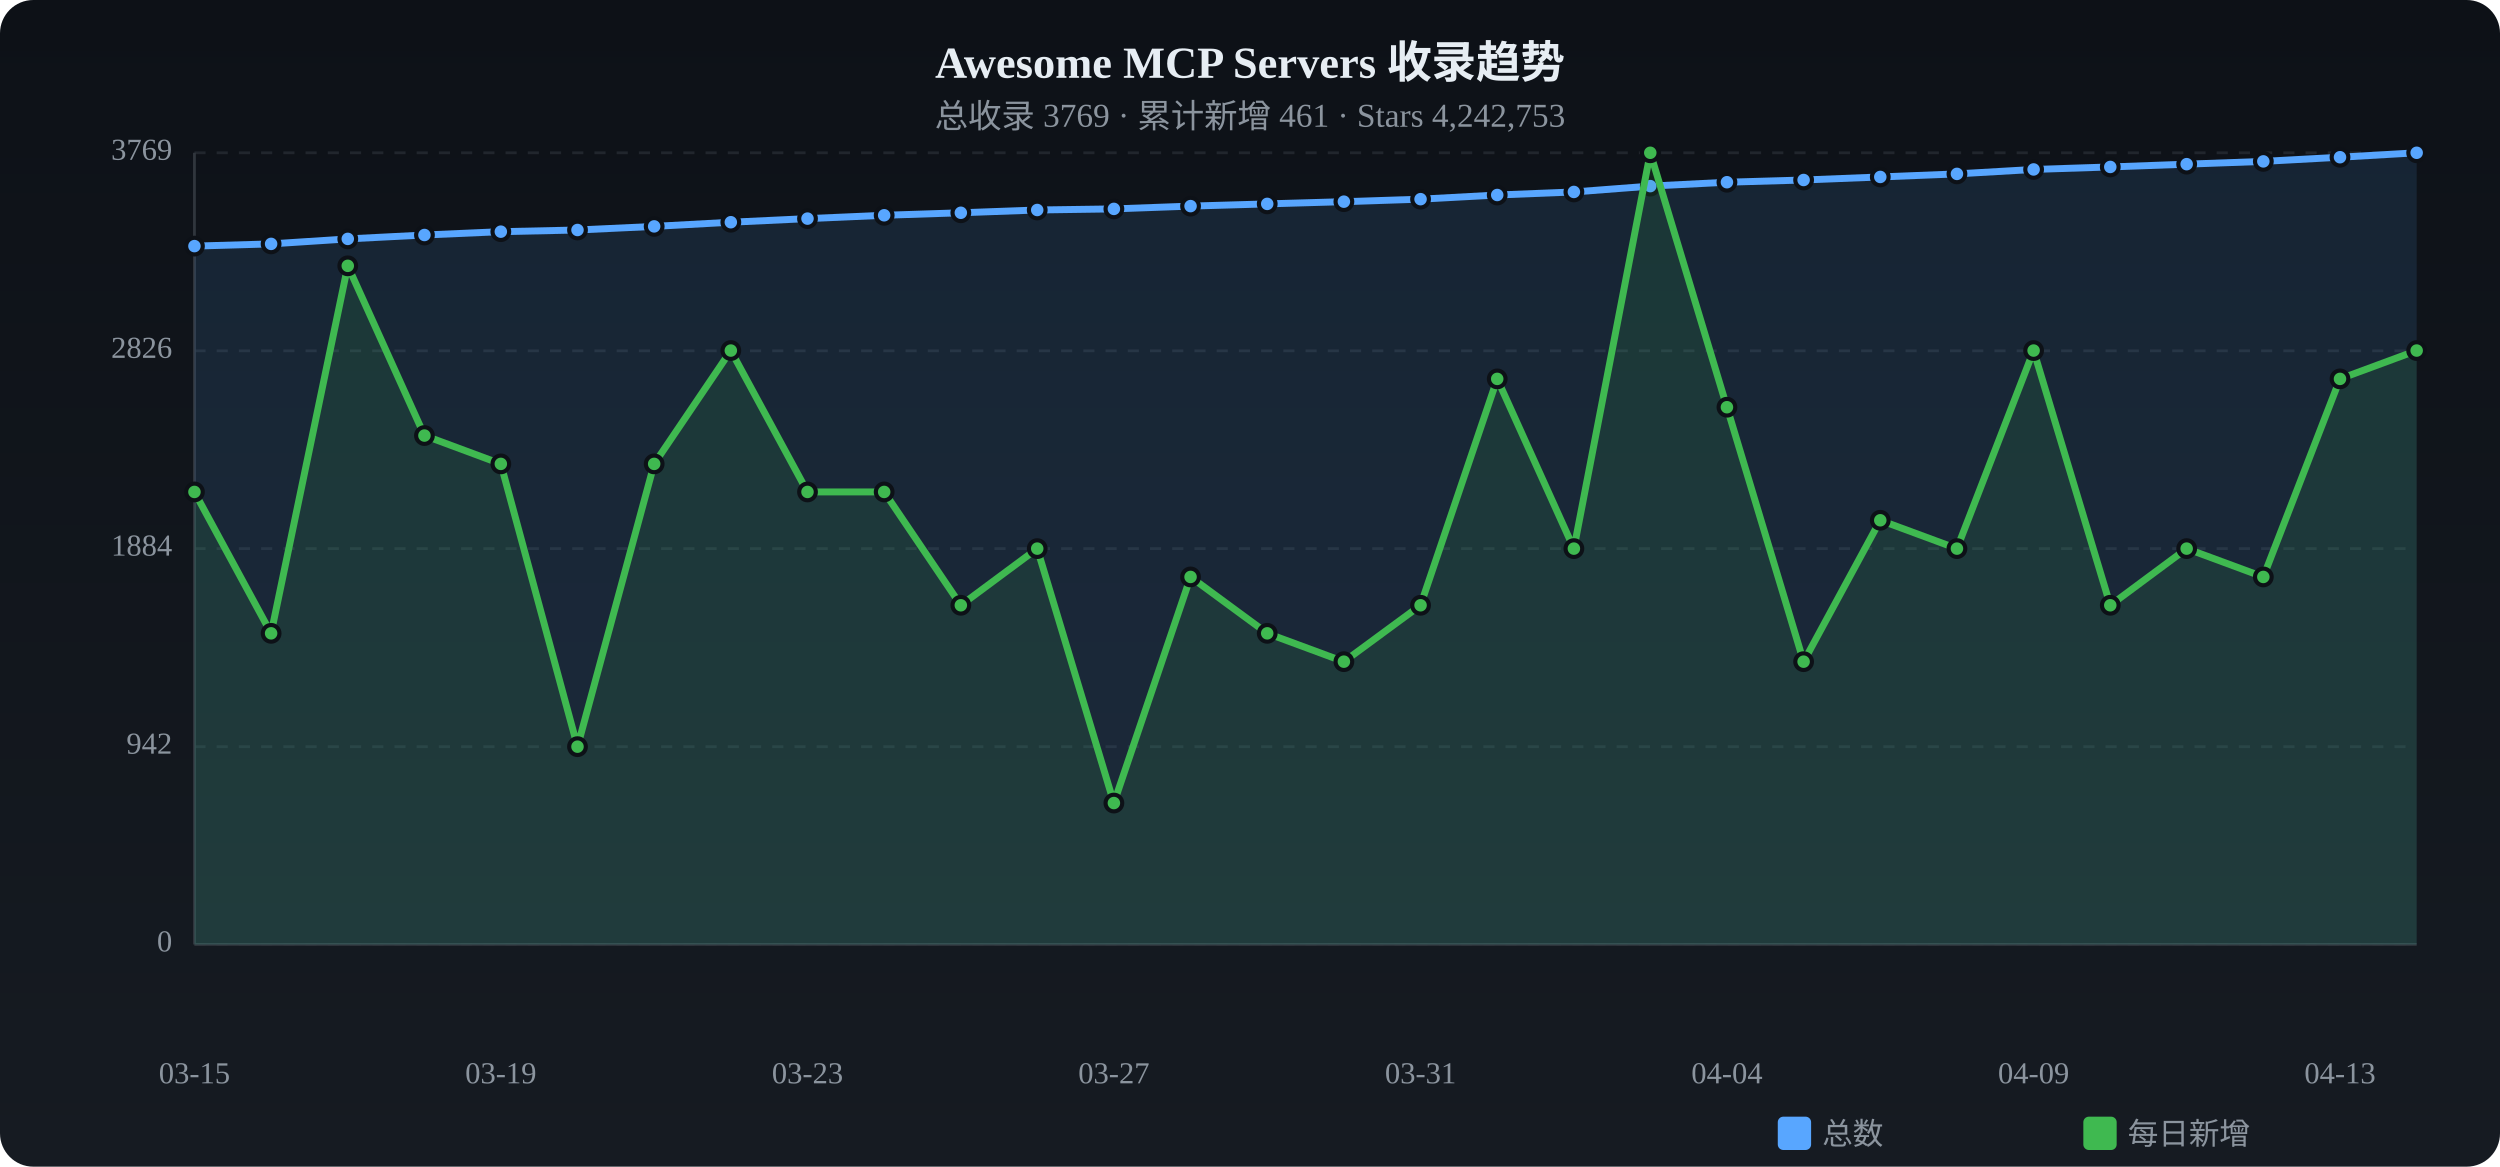
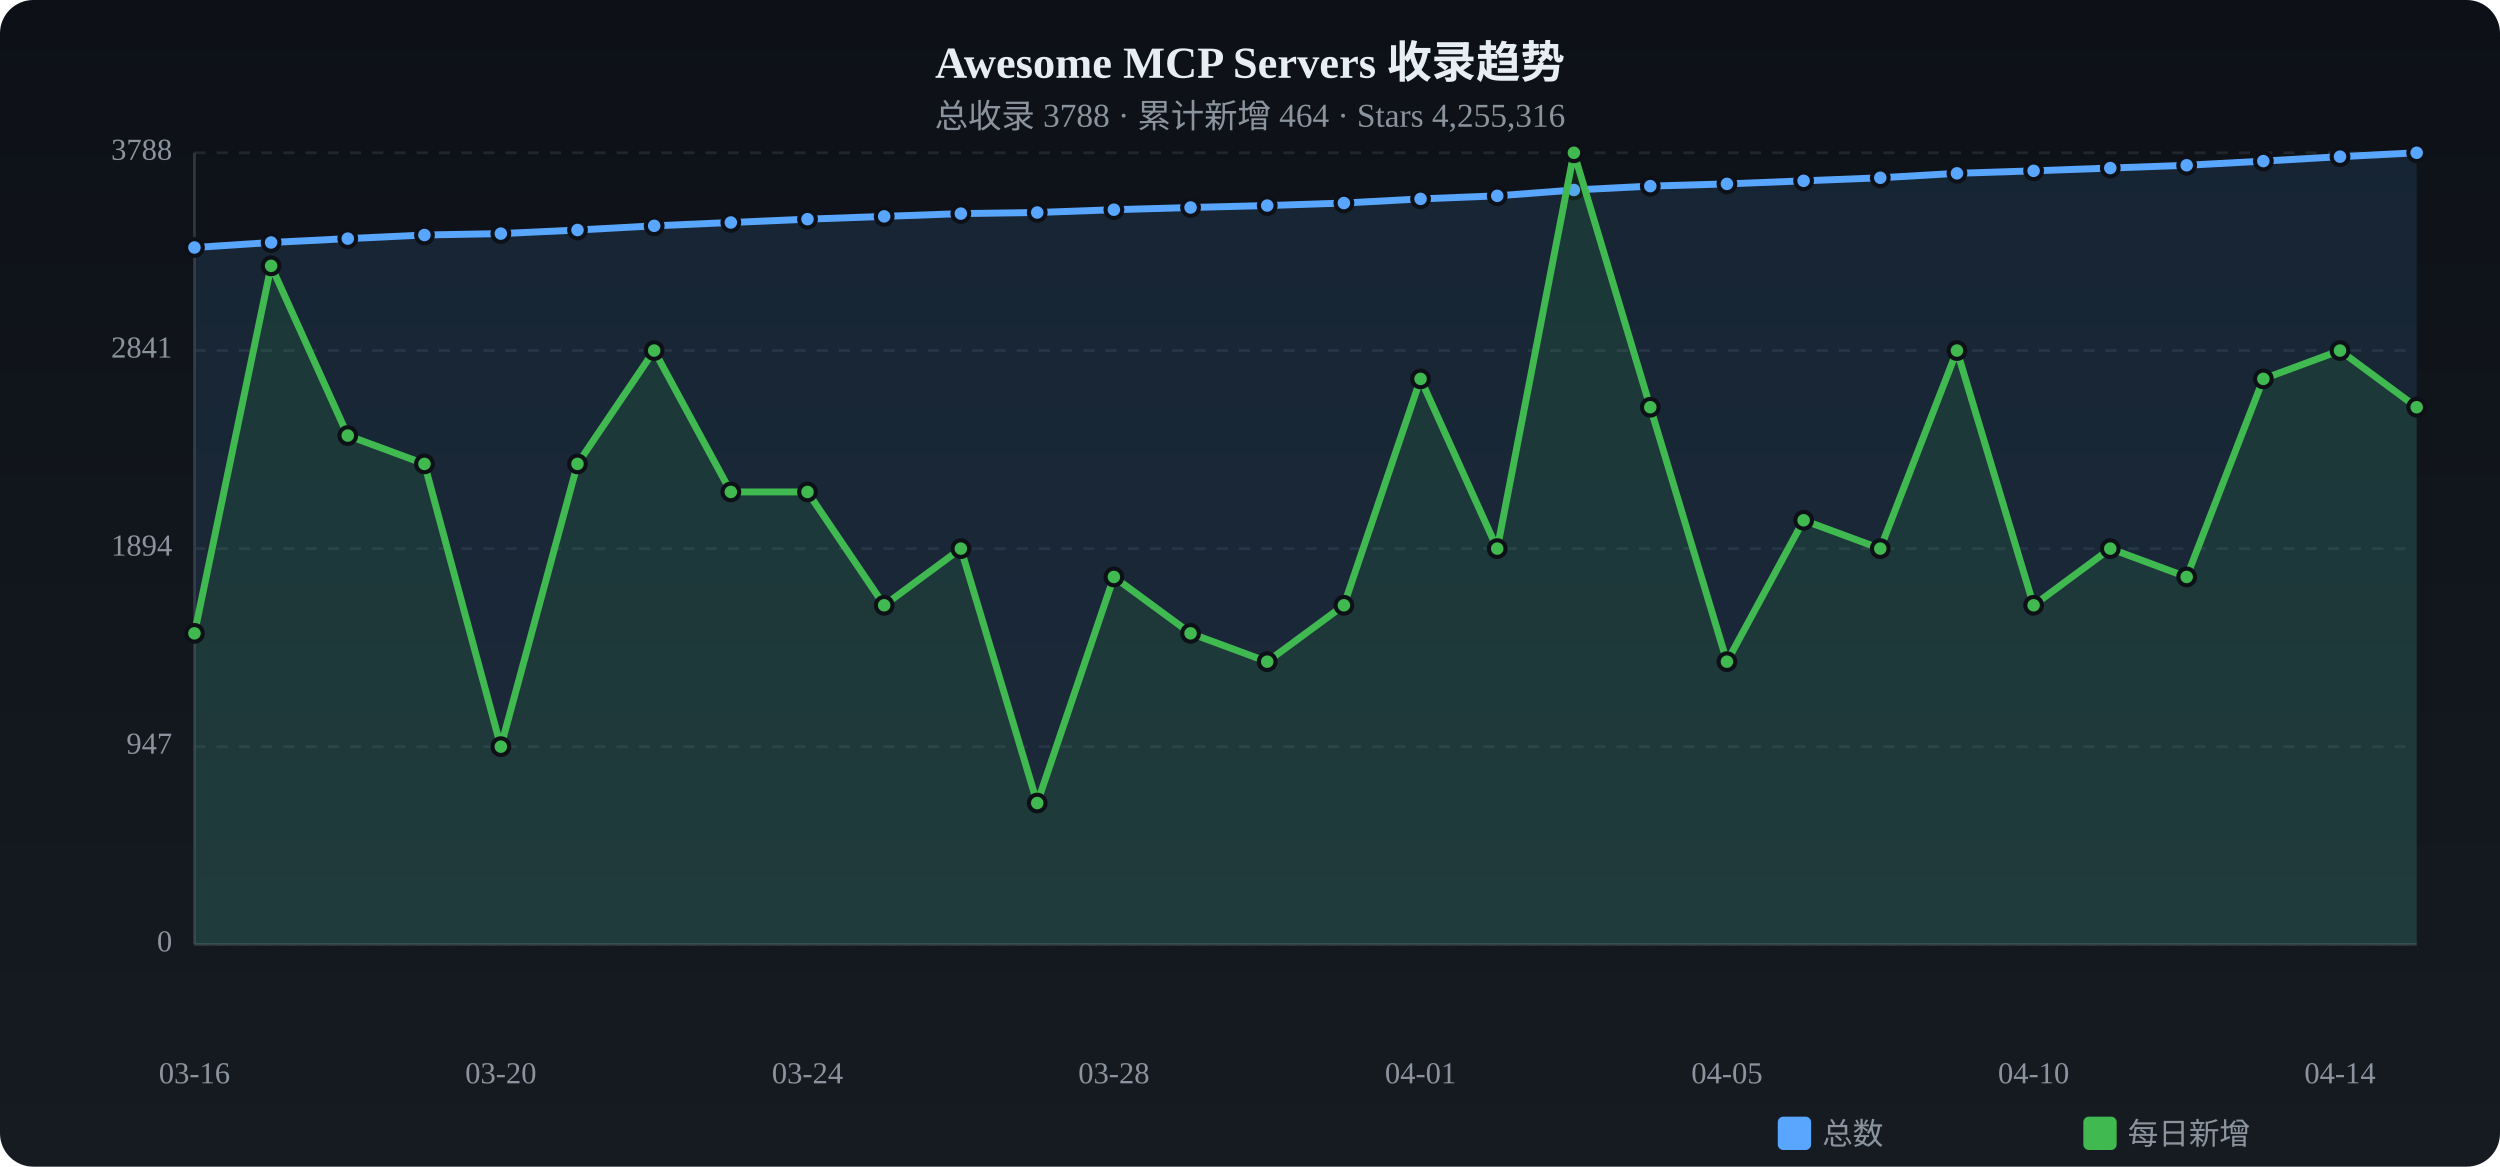
<svg xmlns="http://www.w3.org/2000/svg" viewBox="0 0 900 420" width="900" height="420">
  <defs>
    <linearGradient id="tbg" x1="0%" y1="0%" x2="0%" y2="100%">
      <stop offset="0%" stop-color="#0d1117" />
      <stop offset="100%" stop-color="#161b22" />
    </linearGradient>
  </defs>
  <rect width="900" height="420" rx="12" fill="url(#tbg)" />
  <text x="450.0" y="28" text-anchor="middle" fill="#e6edf3" font-size="16" font-weight="bold">Awesome MCP Servers 收录趋势</text>
-   <text x="450.0" y="46" text-anchor="middle" fill="#8b949e" font-size="12">总收录 3769 · 累计新增 461 · Stars 4,242,753</text>
+   <text x="450.0" y="46" text-anchor="middle" fill="#8b949e" font-size="12">总收录 3788 · 累计新增 464 · Stars 4,255,316</text>
  <text x="62" y="340.0" text-anchor="end" fill="#8b949e" font-size="11" dominant-baseline="middle">0</text>
  <line x1="70" y1="340.0" x2="870" y2="340.0" stroke="#21262d" stroke-dasharray="4 4" />
-   <text x="62" y="268.8" text-anchor="end" fill="#8b949e" font-size="11" dominant-baseline="middle">942</text>
+   <text x="62" y="268.8" text-anchor="end" fill="#8b949e" font-size="11" dominant-baseline="middle">947</text>
  <line x1="70" y1="268.8" x2="870" y2="268.8" stroke="#21262d" stroke-dasharray="4 4" />
-   <text x="62" y="197.5" text-anchor="end" fill="#8b949e" font-size="11" dominant-baseline="middle">1884</text>
+   <text x="62" y="197.5" text-anchor="end" fill="#8b949e" font-size="11" dominant-baseline="middle">1894</text>
  <line x1="70" y1="197.5" x2="870" y2="197.5" stroke="#21262d" stroke-dasharray="4 4" />
-   <text x="62" y="126.3" text-anchor="end" fill="#8b949e" font-size="11" dominant-baseline="middle">2826</text>
-   <line x1="70" y1="126.3" x2="870" y2="126.3" stroke="#21262d" stroke-dasharray="4 4" />
-   <text x="62" y="55.0" text-anchor="end" fill="#8b949e" font-size="11" dominant-baseline="middle">3769</text>
+   <text x="62" y="126.2" text-anchor="end" fill="#8b949e" font-size="11" dominant-baseline="middle">2841</text>
+   <line x1="70" y1="126.2" x2="870" y2="126.2" stroke="#21262d" stroke-dasharray="4 4" />
+   <text x="62" y="55.0" text-anchor="end" fill="#8b949e" font-size="11" dominant-baseline="middle">3788</text>
  <line x1="70" y1="55.0" x2="870" y2="55.0" stroke="#21262d" stroke-dasharray="4 4" />
  <line x1="70" y1="55" x2="70" y2="340" stroke="#30363d" />
  <line x1="70" y1="340" x2="870" y2="340" stroke="#30363d" />
-   <path d="M70.0,88.6 L97.6,87.8 L125.2,86.0 L152.8,84.6 L180.3,83.4 L207.9,82.8 L235.5,81.5 L263.1,80.0 L290.7,78.7 L318.3,77.5 L345.9,76.6 L373.4,75.6 L401.0,75.2 L428.6,74.2 L456.2,73.4 L483.8,72.6 L511.4,71.7 L539.0,70.2 L566.6,69.1 L594.1,67.0 L621.7,65.6 L649.3,64.8 L676.9,63.7 L704.5,62.6 L732.1,61.0 L759.7,60.1 L787.2,59.1 L814.8,58.1 L842.4,56.6 L870.0,55.0 L870.0,340 L70.0,340 Z" fill="#58a6ff" opacity="0.12" />
-   <polyline points="70.0,88.6 97.6,87.8 125.2,86.0 152.8,84.6 180.3,83.4 207.9,82.8 235.5,81.5 263.1,80.0 290.7,78.7 318.3,77.5 345.9,76.6 373.4,75.6 401.0,75.2 428.6,74.2 456.2,73.4 483.8,72.6 511.4,71.7 539.0,70.2 566.6,69.1 594.1,67.0 621.7,65.6 649.3,64.8 676.9,63.7 704.5,62.6 732.1,61.0 759.7,60.1 787.2,59.1 814.8,58.1 842.4,56.6 870.0,55.0" fill="none" stroke="#58a6ff" stroke-width="2.5" stroke-linecap="round" stroke-linejoin="round" />
-   <circle cx="70.0" cy="88.6" r="3" fill="#58a6ff" stroke="#0d1117" stroke-width="1.5" />
-   <circle cx="97.6" cy="87.8" r="3" fill="#58a6ff" stroke="#0d1117" stroke-width="1.5" />
-   <circle cx="125.2" cy="86.0" r="3" fill="#58a6ff" stroke="#0d1117" stroke-width="1.5" />
+   <path d="M70.0,89.1 L97.6,87.3 L125.2,85.9 L152.8,84.6 L180.3,84.1 L207.9,82.8 L235.5,81.3 L263.1,80.1 L290.7,78.9 L318.3,77.9 L345.9,76.9 L373.4,76.5 L401.0,75.5 L428.6,74.7 L456.2,74.0 L483.8,73.1 L511.4,71.6 L539.0,70.5 L566.6,68.4 L594.1,67.0 L621.7,66.2 L649.3,65.1 L676.9,64.0 L704.5,62.4 L732.1,61.5 L759.7,60.5 L787.2,59.5 L814.8,58.0 L842.4,56.4 L870.0,55.0 L870.0,340 L70.0,340 Z" fill="#58a6ff" opacity="0.12" />
+   <polyline points="70.0,89.1 97.6,87.3 125.2,85.9 152.8,84.6 180.3,84.1 207.9,82.8 235.5,81.3 263.1,80.1 290.7,78.9 318.3,77.9 345.9,76.9 373.4,76.5 401.0,75.5 428.6,74.7 456.2,74.0 483.8,73.1 511.4,71.6 539.0,70.5 566.6,68.4 594.1,67.0 621.7,66.2 649.3,65.1 676.9,64.0 704.5,62.4 732.1,61.5 759.7,60.5 787.2,59.5 814.8,58.0 842.4,56.4 870.0,55.0" fill="none" stroke="#58a6ff" stroke-width="2.5" stroke-linecap="round" stroke-linejoin="round" />
+   <circle cx="70.0" cy="89.1" r="3" fill="#58a6ff" stroke="#0d1117" stroke-width="1.5" />
+   <circle cx="97.6" cy="87.3" r="3" fill="#58a6ff" stroke="#0d1117" stroke-width="1.5" />
+   <circle cx="125.2" cy="85.9" r="3" fill="#58a6ff" stroke="#0d1117" stroke-width="1.5" />
  <circle cx="152.8" cy="84.6" r="3" fill="#58a6ff" stroke="#0d1117" stroke-width="1.5" />
-   <circle cx="180.3" cy="83.4" r="3" fill="#58a6ff" stroke="#0d1117" stroke-width="1.5" />
+   <circle cx="180.3" cy="84.1" r="3" fill="#58a6ff" stroke="#0d1117" stroke-width="1.5" />
  <circle cx="207.9" cy="82.8" r="3" fill="#58a6ff" stroke="#0d1117" stroke-width="1.5" />
-   <circle cx="235.5" cy="81.5" r="3" fill="#58a6ff" stroke="#0d1117" stroke-width="1.5" />
-   <circle cx="263.1" cy="80.0" r="3" fill="#58a6ff" stroke="#0d1117" stroke-width="1.5" />
-   <circle cx="290.7" cy="78.7" r="3" fill="#58a6ff" stroke="#0d1117" stroke-width="1.5" />
-   <circle cx="318.3" cy="77.5" r="3" fill="#58a6ff" stroke="#0d1117" stroke-width="1.5" />
-   <circle cx="345.9" cy="76.6" r="3" fill="#58a6ff" stroke="#0d1117" stroke-width="1.5" />
-   <circle cx="373.4" cy="75.6" r="3" fill="#58a6ff" stroke="#0d1117" stroke-width="1.5" />
-   <circle cx="401.0" cy="75.2" r="3" fill="#58a6ff" stroke="#0d1117" stroke-width="1.5" />
-   <circle cx="428.6" cy="74.2" r="3" fill="#58a6ff" stroke="#0d1117" stroke-width="1.5" />
-   <circle cx="456.2" cy="73.4" r="3" fill="#58a6ff" stroke="#0d1117" stroke-width="1.5" />
-   <circle cx="483.8" cy="72.6" r="3" fill="#58a6ff" stroke="#0d1117" stroke-width="1.5" />
-   <circle cx="511.4" cy="71.7" r="3" fill="#58a6ff" stroke="#0d1117" stroke-width="1.5" />
-   <circle cx="539.0" cy="70.2" r="3" fill="#58a6ff" stroke="#0d1117" stroke-width="1.5" />
-   <circle cx="566.6" cy="69.1" r="3" fill="#58a6ff" stroke="#0d1117" stroke-width="1.5" />
+   <circle cx="235.5" cy="81.3" r="3" fill="#58a6ff" stroke="#0d1117" stroke-width="1.5" />
+   <circle cx="263.1" cy="80.1" r="3" fill="#58a6ff" stroke="#0d1117" stroke-width="1.5" />
+   <circle cx="290.7" cy="78.9" r="3" fill="#58a6ff" stroke="#0d1117" stroke-width="1.5" />
+   <circle cx="318.3" cy="77.9" r="3" fill="#58a6ff" stroke="#0d1117" stroke-width="1.5" />
+   <circle cx="345.9" cy="76.9" r="3" fill="#58a6ff" stroke="#0d1117" stroke-width="1.5" />
+   <circle cx="373.4" cy="76.5" r="3" fill="#58a6ff" stroke="#0d1117" stroke-width="1.5" />
+   <circle cx="401.0" cy="75.5" r="3" fill="#58a6ff" stroke="#0d1117" stroke-width="1.5" />
+   <circle cx="428.6" cy="74.7" r="3" fill="#58a6ff" stroke="#0d1117" stroke-width="1.5" />
+   <circle cx="456.2" cy="74.0" r="3" fill="#58a6ff" stroke="#0d1117" stroke-width="1.5" />
+   <circle cx="483.8" cy="73.1" r="3" fill="#58a6ff" stroke="#0d1117" stroke-width="1.5" />
+   <circle cx="511.4" cy="71.6" r="3" fill="#58a6ff" stroke="#0d1117" stroke-width="1.5" />
+   <circle cx="539.0" cy="70.5" r="3" fill="#58a6ff" stroke="#0d1117" stroke-width="1.5" />
+   <circle cx="566.6" cy="68.4" r="3" fill="#58a6ff" stroke="#0d1117" stroke-width="1.5" />
  <circle cx="594.1" cy="67.0" r="3" fill="#58a6ff" stroke="#0d1117" stroke-width="1.5" />
-   <circle cx="621.7" cy="65.6" r="3" fill="#58a6ff" stroke="#0d1117" stroke-width="1.5" />
-   <circle cx="649.3" cy="64.8" r="3" fill="#58a6ff" stroke="#0d1117" stroke-width="1.5" />
-   <circle cx="676.9" cy="63.7" r="3" fill="#58a6ff" stroke="#0d1117" stroke-width="1.5" />
-   <circle cx="704.5" cy="62.6" r="3" fill="#58a6ff" stroke="#0d1117" stroke-width="1.5" />
-   <circle cx="732.1" cy="61.0" r="3" fill="#58a6ff" stroke="#0d1117" stroke-width="1.5" />
-   <circle cx="759.7" cy="60.1" r="3" fill="#58a6ff" stroke="#0d1117" stroke-width="1.5" />
-   <circle cx="787.2" cy="59.1" r="3" fill="#58a6ff" stroke="#0d1117" stroke-width="1.5" />
-   <circle cx="814.8" cy="58.1" r="3" fill="#58a6ff" stroke="#0d1117" stroke-width="1.5" />
-   <circle cx="842.4" cy="56.6" r="3" fill="#58a6ff" stroke="#0d1117" stroke-width="1.5" />
+   <circle cx="621.7" cy="66.2" r="3" fill="#58a6ff" stroke="#0d1117" stroke-width="1.5" />
+   <circle cx="649.3" cy="65.1" r="3" fill="#58a6ff" stroke="#0d1117" stroke-width="1.5" />
+   <circle cx="676.9" cy="64.0" r="3" fill="#58a6ff" stroke="#0d1117" stroke-width="1.5" />
+   <circle cx="704.5" cy="62.4" r="3" fill="#58a6ff" stroke="#0d1117" stroke-width="1.5" />
+   <circle cx="732.1" cy="61.5" r="3" fill="#58a6ff" stroke="#0d1117" stroke-width="1.5" />
+   <circle cx="759.7" cy="60.5" r="3" fill="#58a6ff" stroke="#0d1117" stroke-width="1.5" />
+   <circle cx="787.2" cy="59.5" r="3" fill="#58a6ff" stroke="#0d1117" stroke-width="1.5" />
+   <circle cx="814.8" cy="58.0" r="3" fill="#58a6ff" stroke="#0d1117" stroke-width="1.5" />
+   <circle cx="842.4" cy="56.4" r="3" fill="#58a6ff" stroke="#0d1117" stroke-width="1.5" />
  <circle cx="870.0" cy="55.0" r="3" fill="#58a6ff" stroke="#0d1117" stroke-width="1.5" />
-   <path d="M70.0,177.1 L97.6,228.0 L125.2,95.7 L152.8,156.8 L180.3,167.0 L207.9,268.8 L235.5,167.0 L263.1,126.2 L290.7,177.1 L318.3,177.1 L345.9,217.9 L373.4,197.5 L401.0,289.1 L428.6,207.7 L456.2,228.0 L483.8,238.2 L511.4,217.9 L539.0,136.4 L566.6,197.5 L594.1,55.0 L621.7,146.6 L649.3,238.2 L676.9,187.3 L704.5,197.5 L732.1,126.2 L759.7,217.9 L787.2,197.5 L814.8,207.7 L842.4,136.4 L870.0,126.2 L870.0,340 L70.0,340 Z" fill="#3fb950" opacity="0.12" />
-   <polyline points="70.0,177.1 97.6,228.0 125.2,95.7 152.8,156.8 180.3,167.0 207.9,268.8 235.5,167.0 263.1,126.2 290.7,177.1 318.3,177.1 345.9,217.9 373.4,197.5 401.0,289.1 428.6,207.7 456.2,228.0 483.8,238.2 511.4,217.9 539.0,136.4 566.6,197.5 594.1,55.0 621.7,146.6 649.3,238.2 676.9,187.3 704.5,197.5 732.1,126.2 759.7,217.9 787.2,197.5 814.8,207.7 842.4,136.4 870.0,126.2" fill="none" stroke="#3fb950" stroke-width="2.5" stroke-linecap="round" stroke-linejoin="round" />
-   <circle cx="70.0" cy="177.1" r="3" fill="#3fb950" stroke="#0d1117" stroke-width="1.5" />
-   <circle cx="97.6" cy="228.0" r="3" fill="#3fb950" stroke="#0d1117" stroke-width="1.5" />
-   <circle cx="125.2" cy="95.7" r="3" fill="#3fb950" stroke="#0d1117" stroke-width="1.5" />
-   <circle cx="152.8" cy="156.8" r="3" fill="#3fb950" stroke="#0d1117" stroke-width="1.5" />
-   <circle cx="180.3" cy="167.0" r="3" fill="#3fb950" stroke="#0d1117" stroke-width="1.5" />
-   <circle cx="207.9" cy="268.8" r="3" fill="#3fb950" stroke="#0d1117" stroke-width="1.5" />
-   <circle cx="235.5" cy="167.0" r="3" fill="#3fb950" stroke="#0d1117" stroke-width="1.5" />
-   <circle cx="263.1" cy="126.2" r="3" fill="#3fb950" stroke="#0d1117" stroke-width="1.5" />
+   <path d="M70.0,228.0 L97.6,95.7 L125.2,156.8 L152.8,167.0 L180.3,268.8 L207.9,167.0 L235.5,126.2 L263.1,177.1 L290.7,177.1 L318.3,217.9 L345.9,197.5 L373.4,289.1 L401.0,207.7 L428.6,228.0 L456.2,238.2 L483.8,217.9 L511.4,136.4 L539.0,197.5 L566.6,55.0 L594.1,146.6 L621.7,238.2 L649.3,187.3 L676.9,197.5 L704.5,126.2 L732.1,217.9 L759.7,197.5 L787.2,207.7 L814.8,136.4 L842.4,126.2 L870.0,146.6 L870.0,340 L70.0,340 Z" fill="#3fb950" opacity="0.12" />
+   <polyline points="70.0,228.0 97.6,95.7 125.2,156.8 152.8,167.0 180.3,268.8 207.9,167.0 235.5,126.2 263.1,177.1 290.7,177.1 318.3,217.9 345.9,197.5 373.4,289.1 401.0,207.7 428.6,228.0 456.2,238.2 483.8,217.9 511.4,136.4 539.0,197.5 566.6,55.0 594.1,146.6 621.7,238.2 649.3,187.3 676.9,197.5 704.5,126.2 732.1,217.9 759.7,197.5 787.2,207.7 814.8,136.4 842.4,126.2 870.0,146.6" fill="none" stroke="#3fb950" stroke-width="2.5" stroke-linecap="round" stroke-linejoin="round" />
+   <circle cx="70.0" cy="228.0" r="3" fill="#3fb950" stroke="#0d1117" stroke-width="1.5" />
+   <circle cx="97.6" cy="95.7" r="3" fill="#3fb950" stroke="#0d1117" stroke-width="1.5" />
+   <circle cx="125.2" cy="156.8" r="3" fill="#3fb950" stroke="#0d1117" stroke-width="1.5" />
+   <circle cx="152.8" cy="167.0" r="3" fill="#3fb950" stroke="#0d1117" stroke-width="1.5" />
+   <circle cx="180.3" cy="268.8" r="3" fill="#3fb950" stroke="#0d1117" stroke-width="1.5" />
+   <circle cx="207.9" cy="167.0" r="3" fill="#3fb950" stroke="#0d1117" stroke-width="1.5" />
+   <circle cx="235.5" cy="126.2" r="3" fill="#3fb950" stroke="#0d1117" stroke-width="1.5" />
+   <circle cx="263.1" cy="177.1" r="3" fill="#3fb950" stroke="#0d1117" stroke-width="1.5" />
  <circle cx="290.7" cy="177.1" r="3" fill="#3fb950" stroke="#0d1117" stroke-width="1.5" />
-   <circle cx="318.3" cy="177.1" r="3" fill="#3fb950" stroke="#0d1117" stroke-width="1.5" />
-   <circle cx="345.9" cy="217.9" r="3" fill="#3fb950" stroke="#0d1117" stroke-width="1.5" />
-   <circle cx="373.4" cy="197.5" r="3" fill="#3fb950" stroke="#0d1117" stroke-width="1.5" />
-   <circle cx="401.0" cy="289.1" r="3" fill="#3fb950" stroke="#0d1117" stroke-width="1.5" />
-   <circle cx="428.6" cy="207.7" r="3" fill="#3fb950" stroke="#0d1117" stroke-width="1.5" />
-   <circle cx="456.2" cy="228.0" r="3" fill="#3fb950" stroke="#0d1117" stroke-width="1.5" />
-   <circle cx="483.8" cy="238.2" r="3" fill="#3fb950" stroke="#0d1117" stroke-width="1.5" />
-   <circle cx="511.4" cy="217.9" r="3" fill="#3fb950" stroke="#0d1117" stroke-width="1.5" />
-   <circle cx="539.0" cy="136.4" r="3" fill="#3fb950" stroke="#0d1117" stroke-width="1.5" />
-   <circle cx="566.6" cy="197.5" r="3" fill="#3fb950" stroke="#0d1117" stroke-width="1.5" />
-   <circle cx="594.1" cy="55.0" r="3" fill="#3fb950" stroke="#0d1117" stroke-width="1.5" />
-   <circle cx="621.7" cy="146.6" r="3" fill="#3fb950" stroke="#0d1117" stroke-width="1.5" />
-   <circle cx="649.3" cy="238.2" r="3" fill="#3fb950" stroke="#0d1117" stroke-width="1.5" />
-   <circle cx="676.9" cy="187.3" r="3" fill="#3fb950" stroke="#0d1117" stroke-width="1.5" />
-   <circle cx="704.5" cy="197.5" r="3" fill="#3fb950" stroke="#0d1117" stroke-width="1.5" />
-   <circle cx="732.1" cy="126.2" r="3" fill="#3fb950" stroke="#0d1117" stroke-width="1.5" />
-   <circle cx="759.7" cy="217.9" r="3" fill="#3fb950" stroke="#0d1117" stroke-width="1.5" />
-   <circle cx="787.2" cy="197.5" r="3" fill="#3fb950" stroke="#0d1117" stroke-width="1.5" />
-   <circle cx="814.8" cy="207.7" r="3" fill="#3fb950" stroke="#0d1117" stroke-width="1.5" />
-   <circle cx="842.4" cy="136.4" r="3" fill="#3fb950" stroke="#0d1117" stroke-width="1.5" />
-   <circle cx="870.0" cy="126.2" r="3" fill="#3fb950" stroke="#0d1117" stroke-width="1.5" />
-   <text x="70.0" y="390" text-anchor="middle" fill="#8b949e" font-size="11">03-15</text>
-   <text x="180.3" y="390" text-anchor="middle" fill="#8b949e" font-size="11">03-19</text>
-   <text x="290.7" y="390" text-anchor="middle" fill="#8b949e" font-size="11">03-23</text>
-   <text x="401.0" y="390" text-anchor="middle" fill="#8b949e" font-size="11">03-27</text>
-   <text x="511.4" y="390" text-anchor="middle" fill="#8b949e" font-size="11">03-31</text>
-   <text x="621.7" y="390" text-anchor="middle" fill="#8b949e" font-size="11">04-04</text>
-   <text x="732.1" y="390" text-anchor="middle" fill="#8b949e" font-size="11">04-09</text>
-   <text x="842.4" y="390" text-anchor="middle" fill="#8b949e" font-size="11">04-13</text>
+   <circle cx="318.3" cy="217.9" r="3" fill="#3fb950" stroke="#0d1117" stroke-width="1.5" />
+   <circle cx="345.9" cy="197.5" r="3" fill="#3fb950" stroke="#0d1117" stroke-width="1.5" />
+   <circle cx="373.4" cy="289.1" r="3" fill="#3fb950" stroke="#0d1117" stroke-width="1.5" />
+   <circle cx="401.0" cy="207.7" r="3" fill="#3fb950" stroke="#0d1117" stroke-width="1.5" />
+   <circle cx="428.6" cy="228.0" r="3" fill="#3fb950" stroke="#0d1117" stroke-width="1.5" />
+   <circle cx="456.2" cy="238.2" r="3" fill="#3fb950" stroke="#0d1117" stroke-width="1.5" />
+   <circle cx="483.8" cy="217.9" r="3" fill="#3fb950" stroke="#0d1117" stroke-width="1.5" />
+   <circle cx="511.4" cy="136.4" r="3" fill="#3fb950" stroke="#0d1117" stroke-width="1.5" />
+   <circle cx="539.0" cy="197.5" r="3" fill="#3fb950" stroke="#0d1117" stroke-width="1.5" />
+   <circle cx="566.6" cy="55.0" r="3" fill="#3fb950" stroke="#0d1117" stroke-width="1.5" />
+   <circle cx="594.1" cy="146.6" r="3" fill="#3fb950" stroke="#0d1117" stroke-width="1.5" />
+   <circle cx="621.7" cy="238.2" r="3" fill="#3fb950" stroke="#0d1117" stroke-width="1.5" />
+   <circle cx="649.3" cy="187.3" r="3" fill="#3fb950" stroke="#0d1117" stroke-width="1.5" />
+   <circle cx="676.9" cy="197.5" r="3" fill="#3fb950" stroke="#0d1117" stroke-width="1.5" />
+   <circle cx="704.5" cy="126.2" r="3" fill="#3fb950" stroke="#0d1117" stroke-width="1.5" />
+   <circle cx="732.1" cy="217.9" r="3" fill="#3fb950" stroke="#0d1117" stroke-width="1.5" />
+   <circle cx="759.7" cy="197.5" r="3" fill="#3fb950" stroke="#0d1117" stroke-width="1.5" />
+   <circle cx="787.2" cy="207.7" r="3" fill="#3fb950" stroke="#0d1117" stroke-width="1.5" />
+   <circle cx="814.8" cy="136.4" r="3" fill="#3fb950" stroke="#0d1117" stroke-width="1.5" />
+   <circle cx="842.4" cy="126.2" r="3" fill="#3fb950" stroke="#0d1117" stroke-width="1.5" />
+   <circle cx="870.0" cy="146.6" r="3" fill="#3fb950" stroke="#0d1117" stroke-width="1.5" />
+   <text x="70.0" y="390" text-anchor="middle" fill="#8b949e" font-size="11">03-16</text>
+   <text x="180.3" y="390" text-anchor="middle" fill="#8b949e" font-size="11">03-20</text>
+   <text x="290.7" y="390" text-anchor="middle" fill="#8b949e" font-size="11">03-24</text>
+   <text x="401.0" y="390" text-anchor="middle" fill="#8b949e" font-size="11">03-28</text>
+   <text x="511.4" y="390" text-anchor="middle" fill="#8b949e" font-size="11">04-01</text>
+   <text x="621.7" y="390" text-anchor="middle" fill="#8b949e" font-size="11">04-05</text>
+   <text x="732.1" y="390" text-anchor="middle" fill="#8b949e" font-size="11">04-10</text>
+   <text x="842.4" y="390" text-anchor="middle" fill="#8b949e" font-size="11">04-14</text>
  <rect x="640" y="402" width="12" height="12" rx="2" fill="#58a6ff" />
  <text x="656" y="412" fill="#8b949e" font-size="11">总数</text>
  <rect x="750" y="402" width="12" height="12" rx="2" fill="#3fb950" />
  <text x="766" y="412" fill="#8b949e" font-size="11">每日新增</text>
</svg>
